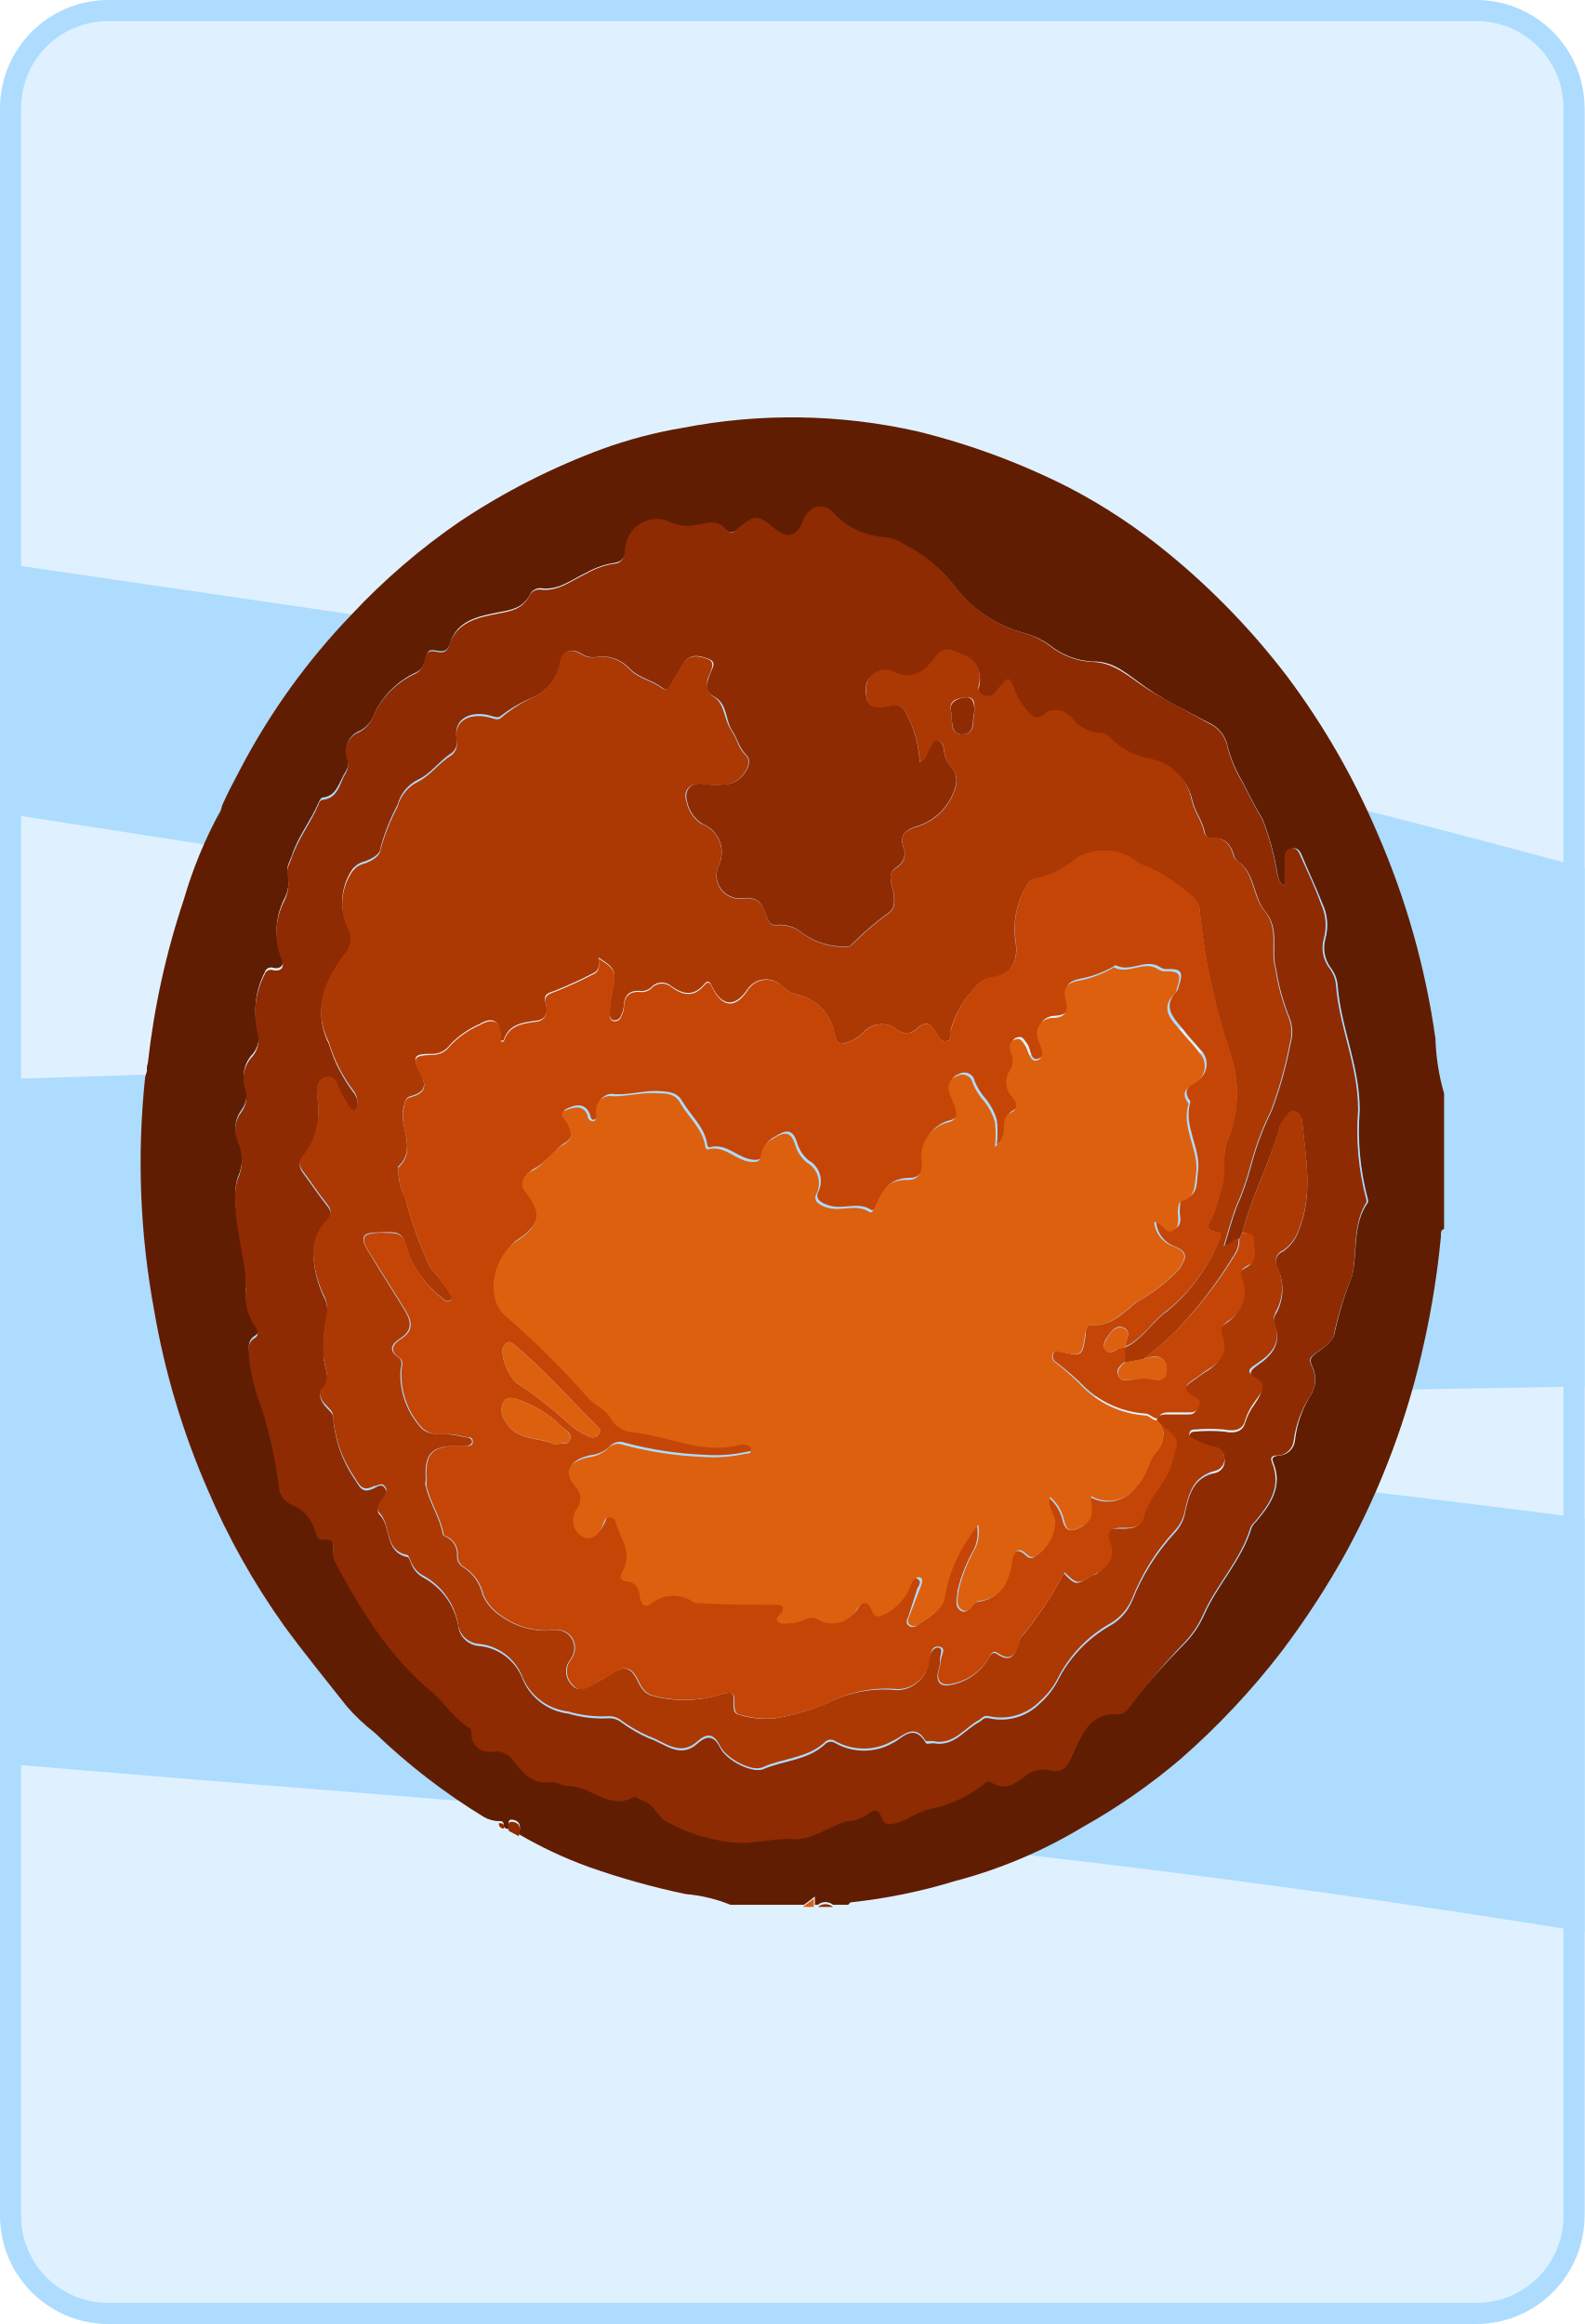
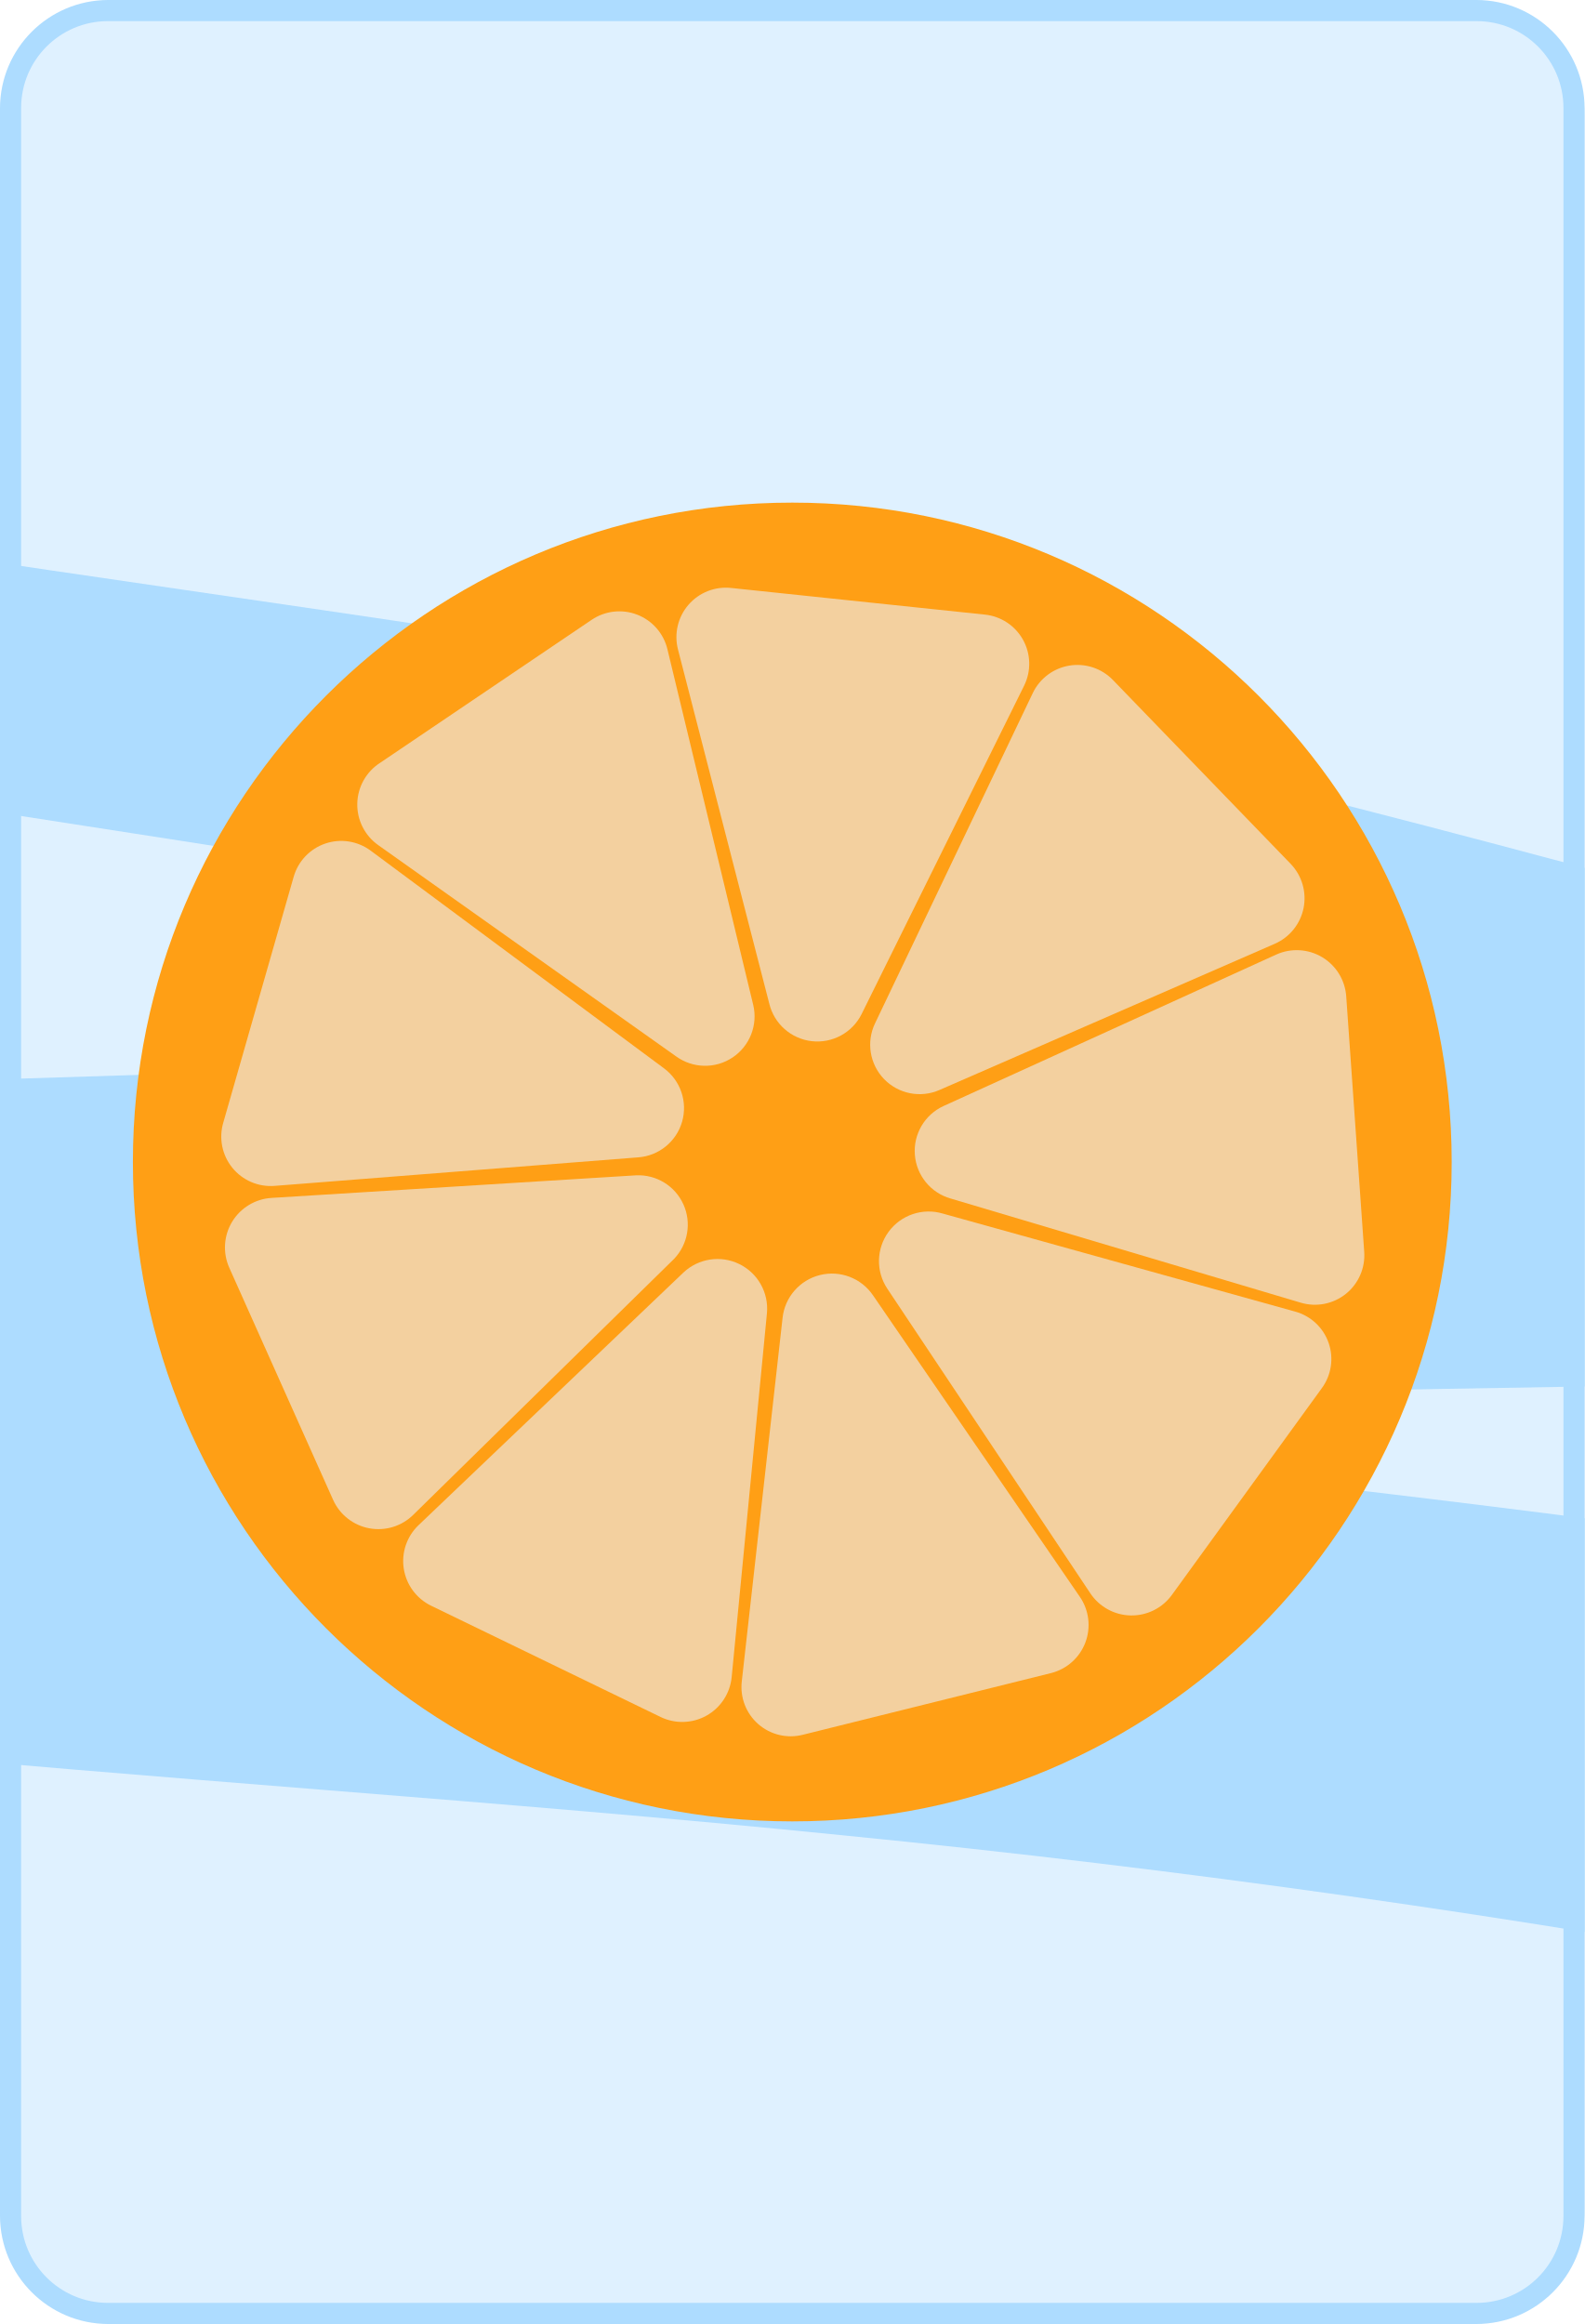
<svg xmlns="http://www.w3.org/2000/svg" viewBox="0 0 75 110">
  <defs>
-     <style>.cls-1{fill:#dff1ff;}.cls-2{clip-path:url(#clip-path);}.cls-3{fill:#addcff;}.cls-4{fill:#601d01;}.cls-5{fill:#dd600f;}.cls-6{fill:#8e2b02;}.cls-7{fill:#ac3803;}.cls-8{fill:#c54507;}</style>
+     <style>.cls-1{fill:#dff1ff;}.cls-2{clip-path:url(#clip-path);}.cls-3{fill:#addcff;}.cls-4{fill:#ff9f15;}.cls-5{fill:#f3d09f;}</style>
    <clipPath id="clip-path">
      <rect class="cls-1" width="75" height="110" rx="5.48" />
    </clipPath>
  </defs>
  <g id="Layer_1" data-name="Layer 1">
    <g id="Card">
      <rect class="cls-1" width="75" height="110" rx="5.48" />
      <g class="cls-2">
        <path class="cls-3" d="M-65.33,23.67A395.92,395.92,0,0,0-13.74,36.26c17.85,3,35.81,5.35,53.57,8.87s35.31,8.58,53,12.95a342,342,0,0,0,54.32,9.17c7.39.61,9-11.35,1.75-13-16.2-3.58-32.94-4-49.48-4.32-16.69-.33-33.39-.21-50.08,0-16.42.2-32.83.62-49.25,1.15s-33.39-.25-49.4,3.94c-6.78,1.77-9.18,10.79-4.14,15.69,5.44,5.28,12.41,7.32,19.69,8.62,8.3,1.48,16.68,2.5,25.07,3.33,16.18,1.58,32.41,2.57,48.59,4.21a571.51,571.51,0,0,1,94.7,17.52c8.59,2.38,17.13,4.93,25.66,7.5,8.84,2.65,17.87,4.24,26.77,6.68,8,2.19,12.93-9.23,5.67-13.46-7.07-4.11-14-8.65-21.63-11.65-7.17-2.82-14.45-5.24-21.86-7.38a388.82,388.82,0,0,0-46-10.18C71.71,70.91,40,67.58,8.29,65.17c-8.83-.67-17.67-1.35-26.46-2.42-4.43-.54-8.86-1.2-13.24-2.06-3-.59-6.43-1.1-8.82-3.21l-4.14,15.69C-29.93,68-13.14,68.59,2,67.88q24.12-1.14,48.27-1.74c16-.4,32.07-.72,48.11-.66,16.27.06,32.46,1.28,48.71,1.77V54.07c-36.06.13-70.73-14.53-105.84-21C24,29.89,6.65,27.78-10.64,25s-35.22-5.74-51.7-12.18c-6.64-2.6-10,8.67-3,10.84Z" />
      </g>
      <path class="cls-3" d="M69.89,1A4.11,4.11,0,0,1,74,5.11v99.78A4.11,4.11,0,0,1,69.89,109H5.11A4.11,4.11,0,0,1,1,104.89V5.11A4.11,4.11,0,0,1,5.11,1H69.89m0-1H5.11A5.13,5.13,0,0,0,0,5.11v99.78A5.13,5.13,0,0,0,5.11,110H69.89A5.13,5.13,0,0,0,75,104.89V5.11A5.13,5.13,0,0,0,69.89,0Z" />
    </g>
  </g>
  <g id="Item">
-     <path class="cls-4" d="M7,50.87a.83.83,0,0,1,0-.56,37.2,37.2,0,0,1,1.7-7.73,20.64,20.64,0,0,1,1.74-4.21m.08-.26c.25-.58.56-1.14.85-1.7a31.87,31.87,0,0,1,5.25-7.3,31,31,0,0,1,5.18-4.45,32.34,32.34,0,0,1,6.71-3.41,21.46,21.46,0,0,1,3.81-1,27,27,0,0,1,11.11.17,33.36,33.36,0,0,1,7.17,2.66,27,27,0,0,1,4.72,3.13A34.76,34.76,0,0,1,60.91,32a35.66,35.66,0,0,1,4.29,7.45,37.36,37.36,0,0,1,2.74,9.7,10.52,10.52,0,0,0,.41,2.61v6.41c-.19.06-.14.23-.15.36a40.8,40.8,0,0,1-.79,5,37.48,37.48,0,0,1-3.69,9.93,39.75,39.75,0,0,1-3.07,4.72,35.58,35.58,0,0,1-4.75,5.06,29,29,0,0,1-4.64,3.23,23,23,0,0,1-6.08,2.57,26.32,26.32,0,0,1-4.9,1c-.05,0-.09.08-.14.12h-.71a.56.56,0,0,0-.72,0h-.14l0-.39-.52.39H34.58a7.29,7.29,0,0,0-2.13-.51,35.76,35.76,0,0,1-4.6-1.29,19.86,19.86,0,0,1-3.3-1.55c.1-.29.11-.59-.24-.67s-.21.24-.23.42a.19.19,0,0,1-.23-.11c0-.2-.05-.27-.24-.25A1.52,1.52,0,0,1,22.9,86a29.85,29.85,0,0,1-5.18-4,9.06,9.06,0,0,1-1.31-1.24c-1-1.27-2-2.49-2.95-3.79a34.12,34.12,0,0,1-3.65-6.51,36.71,36.71,0,0,1-2.52-8.47,38.36,38.36,0,0,1-.42-11M60.8,41.92c-.3-.11-.26-.35-.33-.54a12.88,12.88,0,0,0-.7-2.59q-.5-.85-.93-1.74a6.47,6.47,0,0,1-.72-1.65,1.53,1.53,0,0,0-.89-1.18c-1-.54-2-1-2.94-1.65s-1.55-1.3-2.61-1.26a3.49,3.49,0,0,1-2-.78A3.69,3.69,0,0,0,48.61,30a6.06,6.06,0,0,1-3.38-2.18,7,7,0,0,0-2.39-2,2.3,2.3,0,0,0-.82-.34,3.68,3.68,0,0,1-2.6-1.19c-.42-.51-1.15-.27-1.41.43s-.75.84-1.32.35c-.8-.67-.9-.68-1.68-.07-.22.17-.46.32-.68.06s-.76-.28-1.18-.2a2.16,2.16,0,0,1-1.33-.06A1.49,1.49,0,0,0,29.61,26c0,.44-.24.62-.59.65a4,4,0,0,0-1.26.45c-.7.32-1.32.87-2.18.74a.54.54,0,0,0-.51.33c-.32.6-.86.7-1.47.81-.94.19-2,.38-2.3,1.49-.21.66-.77.15-1,.35s-.09.76-.6,1a4.06,4.06,0,0,0-2,2,1.35,1.35,0,0,1-.67.77,1,1,0,0,0-.59,1.24c.12.4,0,.56-.18.86-.25.47-.38,1-1,1.06-.06,0-.13.13-.17.21-.37.88-1,1.64-1.28,2.55-.09.27-.28.53-.19.82a1.82,1.82,0,0,1-.17,1.23,3.3,3.3,0,0,0-.11,2.75c.14.29,0,.59-.41.5a.3.3,0,0,0-.39.19,4,4,0,0,0-.35,2.75,1.21,1.21,0,0,1-.22,1.13,1.53,1.53,0,0,0-.33,1.64,1.21,1.21,0,0,1-.2,1,1.39,1.39,0,0,0-.18,1.4,2.15,2.15,0,0,1,0,1.79,2.54,2.54,0,0,0-.1,1.1c0,1.39.54,2.7.49,4.08a2.56,2.56,0,0,0,.43,1.76c.14.17.24.43,0,.56-.38.23-.3.57-.28.88a9.27,9.27,0,0,0,.61,2.45,21.93,21.93,0,0,1,.8,3.64,1,1,0,0,0,.58.91,1.9,1.9,0,0,1,1.15,1.27c.06.18.12.45.33.41.62-.12.49.3.51.64a.88.88,0,0,0,.1.4,29.23,29.23,0,0,0,1.64,2.8,16,16,0,0,0,2.64,3.11c.78.55,1.24,1.43,2.05,1.94.07,0,.1.2.12.32a.85.85,0,0,0,1,.81,1,1,0,0,1,1,.45c.42.56.89,1.12,1.75,1,.26,0,.55.18.82.18,1.07,0,1.93,1.16,3.11.53.14-.08.29.12.44.16.54.17.68.77,1.13,1a8.07,8.07,0,0,0,3.42,1c.84,0,1.7-.24,2.57-.18s1.69-.64,2.58-.85a1.89,1.89,0,0,0,1-.36c.21-.21.47-.2.59.17s.39.37.74.27c.55-.16,1-.55,1.54-.65a6,6,0,0,0,2.55-1.15c.12-.08.25-.21.38-.12.68.45,1.17,0,1.67-.33a1.26,1.26,0,0,1,1-.26c.9.26,1-.36,1.27-.92.42-.87.83-1.8,2.06-1.71.3,0,.45-.21.62-.42A33,33,0,0,1,56,77.87a4.69,4.69,0,0,0,1-1.44c.63-1.43,1.78-2.58,2.24-4.11a.83.83,0,0,1,.21-.29c.69-.82,1.29-1.66.81-2.82-.12-.28.12-.29.32-.32a.79.79,0,0,0,.71-.69A5.17,5.17,0,0,1,62,66.09a1.39,1.39,0,0,0,.11-1.42c-.16-.34-.05-.46.25-.67s.81-.57.83-1A17.13,17.13,0,0,1,64,60.38c.27-1.15,0-2.42.75-3.47a.24.24,0,0,0,0-.13,12.5,12.5,0,0,1-.39-4.24c0-2.1-.91-3.94-1.05-5.95a1.58,1.58,0,0,0-.32-.78,1.6,1.6,0,0,1-.26-1.36,2.39,2.39,0,0,0-.13-1.67c-.31-.79-.68-1.56-1-2.34-.08-.18-.2-.33-.43-.28s-.28.24-.29.44Z" />
-     <path class="cls-5" d="M38,90.26l.52-.39,0,.39Z" />
-     <path class="cls-6" d="M38.71,90.26a.56.56,0,0,1,.72,0Z" />
-     <path class="cls-6" d="M60.8,41.92V40.6c0-.2.06-.39.29-.44s.35.1.43.28c.35.78.72,1.55,1,2.34a2.39,2.39,0,0,1,.13,1.67,1.6,1.6,0,0,0,.26,1.36,1.58,1.58,0,0,1,.32.78c.14,2,1.06,3.85,1.05,5.95a12.5,12.5,0,0,0,.39,4.24.24.24,0,0,1,0,.13C64,58,64.25,59.23,64,60.38A17.13,17.13,0,0,0,63.17,63c0,.44-.48.76-.83,1s-.41.33-.25.67A1.39,1.39,0,0,1,62,66.09a5.17,5.17,0,0,0-.77,2.11.79.79,0,0,1-.71.69c-.2,0-.44,0-.32.32.48,1.16-.12,2-.81,2.82a.83.83,0,0,0-.21.29c-.46,1.53-1.61,2.68-2.24,4.11a4.69,4.69,0,0,1-1,1.44,33,33,0,0,0-2.41,2.85c-.17.21-.32.44-.62.42-1.23-.09-1.64.84-2.06,1.71-.27.56-.37,1.18-1.27.92a1.26,1.26,0,0,0-1,.26c-.5.37-1,.78-1.67.33-.13-.09-.26,0-.38.12A6,6,0,0,1,44,85.63c-.51.1-1,.49-1.54.65-.35.1-.61.12-.74-.27s-.38-.38-.59-.17a1.89,1.89,0,0,1-1,.36c-.89.21-1.63.9-2.58.85s-1.73.21-2.57.18a8.07,8.07,0,0,1-3.42-1c-.45-.23-.59-.83-1.13-1-.15,0-.3-.24-.44-.16-1.18.63-2-.54-3.11-.53-.27,0-.56-.22-.82-.18-.86.11-1.33-.45-1.75-1a1,1,0,0,0-1-.45.85.85,0,0,1-1-.81c0-.12,0-.28-.12-.32-.81-.51-1.27-1.39-2.05-1.94a16,16,0,0,1-2.64-3.11,29.23,29.23,0,0,1-1.64-2.8.88.88,0,0,1-.1-.4c0-.34.11-.76-.51-.64-.21,0-.27-.23-.33-.41a1.9,1.9,0,0,0-1.15-1.27,1,1,0,0,1-.58-.91,21.93,21.93,0,0,0-.8-3.64,9.27,9.27,0,0,1-.61-2.45c0-.31-.1-.65.28-.88.23-.13.13-.39,0-.56A2.56,2.56,0,0,1,11.64,61c0-1.38-.5-2.69-.49-4.08a2.54,2.54,0,0,1,.1-1.1,2.15,2.15,0,0,0,0-1.79,1.39,1.39,0,0,1,.18-1.4,1.21,1.21,0,0,0,.2-1,1.53,1.53,0,0,1,.33-1.64,1.21,1.21,0,0,0,.22-1.13,4,4,0,0,1,.35-2.75.3.3,0,0,1,.39-.19c.45.09.55-.21.41-.5a3.3,3.3,0,0,1,.11-2.75,1.82,1.82,0,0,0,.17-1.23c-.09-.29.1-.55.19-.82.3-.91.91-1.67,1.28-2.55,0-.08.11-.21.17-.21.66-.06.79-.59,1-1.06.16-.3.3-.46.18-.86A1,1,0,0,1,17,34.65a1.35,1.35,0,0,0,.67-.77,4.06,4.06,0,0,1,2-2c.51-.26.34-.78.6-1s.79.31,1-.35c.35-1.11,1.36-1.3,2.3-1.49.61-.11,1.15-.21,1.47-.81a.54.54,0,0,1,.51-.33c.86.13,1.48-.42,2.18-.74A4,4,0,0,1,29,26.69c.35,0,.56-.21.59-.65a1.49,1.49,0,0,1,2.21-1.29,2.16,2.16,0,0,0,1.33.06c.42-.08.82-.2,1.18.2s.46.11.68-.06c.78-.61.88-.6,1.68.07.57.49,1.07.36,1.32-.35s1-.94,1.41-.43A3.68,3.68,0,0,0,42,25.43a2.3,2.3,0,0,1,.82.34,7,7,0,0,1,2.39,2A6.06,6.06,0,0,0,48.61,30a3.69,3.69,0,0,1,1.06.55,3.49,3.49,0,0,0,2,.78c1.06,0,1.8.74,2.61,1.26s2,1.11,2.94,1.65a1.53,1.53,0,0,1,.89,1.18,6.47,6.47,0,0,0,.72,1.65q.44.89.93,1.74a12.88,12.88,0,0,1,.7,2.59C60.54,41.57,60.5,41.81,60.8,41.92Zm-2,16.43-.14.29c-.27,0-.36.33-.7.32.19-.63.35-1.21.55-1.77a12.83,12.83,0,0,0,.69-1.94,13.91,13.91,0,0,1,1-2.69,19.78,19.78,0,0,0,.89-3.18,1.89,1.89,0,0,0-.05-1.2,10.52,10.52,0,0,1-.64-2.32c-.26-.89.21-1.87-.53-2.74-.57-.68-.44-1.82-1.32-2.38a.51.51,0,0,1-.14-.25c-.15-.5-.41-.85-1-.81a.33.33,0,0,1-.38-.26c-.09-.55-.47-1-.59-1.52A2.44,2.44,0,0,0,54.49,36a3.61,3.61,0,0,1-1.93-1,.56.56,0,0,0-.42-.23,1.77,1.77,0,0,1-1.4-.73,1,1,0,0,0-1.09-.3c-.28.08-.54.52-.88.13a3.42,3.42,0,0,1-.62-.86c-.43-1-.41-1-1-.21a.48.48,0,0,1-.56.2.39.39,0,0,1-.24-.52,1.44,1.44,0,0,0,0-.62c-.16-.67-.75-.86-1.25-1s-.86.46-1.22.77a1.25,1.25,0,0,1-1.55.24A.92.92,0,0,0,41,32.4c-.08.94.15,1.17,1.09,1,.42-.08.63,0,.79.35a5.53,5.53,0,0,1,.65,2.33c.31-.16.33-.48.48-.71s.14-.34.34-.32.31.24.32.42a1.36,1.36,0,0,0,.36.83,1,1,0,0,1,.19.93,2.72,2.72,0,0,1-1.93,1.91c-.5.19-.7.43-.54.94a.75.75,0,0,1-.28.94c-.37.23-.35.5-.27.85s.26,1-.09,1.29a15,15,0,0,0-1.82,1.56c0,.07-.21.09-.32.08a3.3,3.3,0,0,1-2-.64,1.63,1.63,0,0,0-1.09-.39c-.45.06-.5-.12-.61-.44-.18-.48-.34-.91-1.09-.82A1.1,1.1,0,0,1,34,41a1.44,1.44,0,0,0-.74-2,1.62,1.62,0,0,1-.74-1.07c-.16-.56.22-.94.8-.82a3.92,3.92,0,0,0,1.13,0c.65-.06,1.27-1,.89-1.36s-.44-.83-.71-1.21-.2-1.21-.77-1.53-.42-.6-.29-1,.4-.66-.05-.83-.9-.25-1.2.26c-.17.29-.33.58-.5.86s-.23.44-.48.25c-.45-.35-1-.43-1.47-.84a1.85,1.85,0,0,0-1.51-.64,1,1,0,0,1-.83-.12c-.43-.29-.9-.17-1,.37A2.2,2.2,0,0,1,25.24,33a6.67,6.67,0,0,0-1.53.88c-.12.12-.3.05-.47,0-.89-.26-1.79.08-1.63,1.05a.7.7,0,0,1-.23.71c-.59.37-1,1-1.61,1.27a1.83,1.83,0,0,0-.95,1.17,10.21,10.21,0,0,0-.8,2c0,.36-.41.56-.75.69a1,1,0,0,0-.63.43,2.74,2.74,0,0,0-.16,2.7,1,1,0,0,1-.09,1.26,6.69,6.69,0,0,0-.94,1.55,3.23,3.23,0,0,0,.12,2.71,7.23,7.23,0,0,0,1.22,2.37.8.8,0,0,1,0,.88c-.32-.16-.37-.46-.53-.68s-.35-1-.86-.9-.35.75-.35,1.18a3.39,3.39,0,0,1-.74,2.58c-.22.22-.12.47.06.71.37.49.7,1,1.09,1.49.24.3.29.47,0,.82a2.08,2.08,0,0,0-.62,1.6,5.13,5.13,0,0,0,.45,1.84,1.48,1.48,0,0,1,.14,1.18,8.1,8.1,0,0,0-.11,1.7c0,.56.45,1.13-.12,1.68-.13.13,0,.45.16.65s.41.38.41.56a5.93,5.93,0,0,0,1.06,3c.28.51.46.56.88.36.18-.09.35-.23.51,0s.05.4-.1.57-.36.48-.15.69c.57.58.21,1.76,1.31,2,.09,0,.14.24.2.36a1.28,1.28,0,0,0,.57.62,3.24,3.24,0,0,1,1.64,2.28,1.07,1.07,0,0,0,1,.95,2.46,2.46,0,0,1,2,1.45,2.69,2.69,0,0,0,2.22,1.75,5.65,5.65,0,0,0,1.92.22.92.92,0,0,1,.6.21,6.7,6.7,0,0,0,1.29.74c.73.23,1.46,1,2.29.25.49-.44.8-.35,1.09.22s1.46,1.18,2,1c1-.43,2.1-.42,2.93-1.17a.38.38,0,0,1,.51-.07,2.76,2.76,0,0,0,2.7,0c.45-.2,1-1,1.59,0,0,.06.23,0,.34,0,1,.19,1.47-.64,2.18-1,.15-.09.21-.24.47-.18a2.58,2.58,0,0,0,2.4-.7,3.85,3.85,0,0,0,.93-1.24,6.23,6.23,0,0,1,2.39-2.44,2.44,2.44,0,0,0,1.05-1.18,10.27,10.27,0,0,1,2-3.2,1.94,1.94,0,0,0,.48-.86c.19-.92.38-1.79,1.49-2a.58.58,0,0,0,.39-.69c0-.34-.29-.41-.54-.47a3.45,3.45,0,0,1-.92-.36c-.11-.07-.22-.13-.18-.27s.16-.16.28-.16a7.62,7.62,0,0,1,1.35,0c.42.09.87.06,1-.43a2.8,2.8,0,0,1,.44-.86c.21-.33.58-.83.12-1.12s-.32-.48,0-.71c.72-.49,1.2-1.06.81-2-.06-.13,0-.34.1-.48A2.34,2.34,0,0,0,60.46,60a.52.52,0,0,1,.26-.76,2,2,0,0,0,.78-1.07c.66-1.69.29-3.4.13-5.11a.51.51,0,0,0-.34-.43c-.19-.06-.31.09-.4.23a1.53,1.53,0,0,0-.31.47C60.11,55,59.24,56.61,58.8,58.35Z" />
-     <path class="cls-6" d="M24.55,86.91l-.47-.25c0-.18-.12-.49.23-.42S24.65,86.62,24.55,86.91Z" />
-     <path class="cls-6" d="M23.85,86.55a.23.23,0,0,1-.24-.25C23.8,86.28,23.89,86.35,23.85,86.55Z" />
-     <path class="cls-7" d="M58.8,58.35c.44-1.74,1.31-3.33,1.78-5.07a1.53,1.53,0,0,1,.31-.47c.09-.14.21-.29.4-.23a.51.51,0,0,1,.34.43c.16,1.71.53,3.42-.13,5.11a2,2,0,0,1-.78,1.07.52.52,0,0,0-.26.76,2.34,2.34,0,0,1-.06,2.11c-.07.14-.16.35-.1.48.39,1-.09,1.52-.81,2-.34.23-.6.36,0,.71s.09.79-.12,1.12a2.8,2.8,0,0,0-.44.86c-.11.49-.56.52-1,.43a7.62,7.62,0,0,0-1.35,0c-.12,0-.24,0-.28.16s.07.2.18.27a3.45,3.45,0,0,0,.92.36c.25.06.51.13.54.47a.58.58,0,0,1-.39.69c-1.11.25-1.3,1.12-1.49,2a1.94,1.94,0,0,1-.48.86,10.27,10.27,0,0,0-2,3.2,2.44,2.44,0,0,1-1.05,1.18,6.23,6.23,0,0,0-2.39,2.44,3.85,3.85,0,0,1-.93,1.24,2.58,2.58,0,0,1-2.4.7c-.26-.06-.32.09-.47.18-.71.38-1.2,1.21-2.18,1-.11,0-.3,0-.34,0-.55-.94-1.14-.17-1.59,0a2.76,2.76,0,0,1-2.7,0,.38.38,0,0,0-.51.07c-.83.75-2,.74-2.93,1.17-.51.23-1.71-.42-2-1s-.6-.66-1.09-.22c-.83.74-1.56,0-2.29-.25a6.7,6.7,0,0,1-1.29-.74.92.92,0,0,0-.6-.21,5.65,5.65,0,0,1-1.92-.22,2.69,2.69,0,0,1-2.22-1.75,2.46,2.46,0,0,0-2-1.45,1.07,1.07,0,0,1-1-.95,3.24,3.24,0,0,0-1.64-2.28,1.28,1.28,0,0,1-.57-.62c-.06-.12-.11-.34-.2-.36-1.1-.22-.74-1.4-1.31-2-.21-.21,0-.48.15-.69s.27-.37.1-.57-.33,0-.51,0c-.42.2-.6.15-.88-.36a5.93,5.93,0,0,1-1.06-3c0-.18-.25-.38-.41-.56s-.29-.52-.16-.65c.57-.55.1-1.12.12-1.68a8.1,8.1,0,0,1,.11-1.7,1.48,1.48,0,0,0-.14-1.18,5.13,5.13,0,0,1-.45-1.84,2.08,2.08,0,0,1,.62-1.6c.29-.35.24-.52,0-.82-.39-.48-.72-1-1.09-1.49-.18-.24-.28-.49-.06-.71a3.39,3.39,0,0,0,.74-2.58c0-.43-.21-1,.35-1.18s.62.55.86.9.21.52.53.68a.8.8,0,0,0,0-.88,7.23,7.23,0,0,1-1.22-2.37,3.23,3.23,0,0,1-.12-2.71,6.69,6.69,0,0,1,.94-1.55A1,1,0,0,0,16.48,44a2.74,2.74,0,0,1,.16-2.7,1,1,0,0,1,.63-.43c.34-.13.72-.33.75-.69a10.21,10.21,0,0,1,.8-2,1.83,1.83,0,0,1,.95-1.17c.61-.3,1-.9,1.61-1.27a.7.7,0,0,0,.23-.71c-.16-1,.74-1.31,1.63-1.05.17.05.35.12.47,0A6.67,6.67,0,0,1,25.24,33a2.2,2.2,0,0,0,1.26-1.67c.08-.54.55-.66,1-.37a1,1,0,0,0,.83.12,1.85,1.85,0,0,1,1.51.64c.43.41,1,.49,1.47.84.25.19.37-.06.48-.25s.33-.57.5-.86c.3-.51.8-.41,1.2-.26s.17.52.05.83-.17.71.29,1,.44,1.05.77,1.53.32.86.71,1.21-.24,1.3-.89,1.36a3.92,3.92,0,0,1-1.13,0c-.58-.12-1,.26-.8.82A1.62,1.62,0,0,0,33.21,39,1.44,1.44,0,0,1,34,41a1.1,1.1,0,0,0,1.19,1.53c.75-.09.91.34,1.09.82.11.32.16.5.61.44a1.63,1.63,0,0,1,1.09.39,3.3,3.3,0,0,0,2,.64c.11,0,.27,0,.32-.08a15,15,0,0,1,1.82-1.56c.35-.31.19-.85.09-1.29s-.1-.62.27-.85a.75.75,0,0,0,.28-.94c-.16-.51,0-.75.54-.94a2.72,2.72,0,0,0,1.93-1.91,1,1,0,0,0-.19-.93,1.36,1.36,0,0,1-.36-.83c0-.18-.09-.4-.32-.42s-.25.19-.34.32-.17.55-.48.71a5.53,5.53,0,0,0-.65-2.33c-.16-.35-.37-.43-.79-.35-.94.19-1.17,0-1.09-1a.92.92,0,0,1,1.31-.63,1.25,1.25,0,0,0,1.55-.24c.36-.31.6-1,1.22-.77s1.09.38,1.25,1a1.44,1.44,0,0,1,0,.62.39.39,0,0,0,.24.52.48.48,0,0,0,.56-.2c.64-.81.62-.79,1,.21a3.42,3.42,0,0,0,.62.86c.34.39.6,0,.88-.13a1,1,0,0,1,1.09.3,1.77,1.77,0,0,0,1.4.73.56.56,0,0,1,.42.23,3.61,3.61,0,0,0,1.93,1,2.44,2.44,0,0,1,1.92,1.95c.12.55.5,1,.59,1.52a.33.33,0,0,0,.38.26c.59,0,.85.31,1,.81a.51.51,0,0,0,.14.25c.88.56.75,1.7,1.32,2.38.74.87.27,1.85.53,2.74A10.52,10.52,0,0,0,61,48.18a1.89,1.89,0,0,1,.05,1.2,19.78,19.78,0,0,1-.89,3.18,13.91,13.91,0,0,0-1,2.69,12.83,12.83,0,0,1-.69,1.94c-.2.56-.36,1.14-.55,1.77.34,0,.43-.37.7-.32a1.19,1.19,0,0,1-.12.61A20.93,20.93,0,0,1,55.66,63a15.31,15.31,0,0,1-1.56,1.34l-.86.15v-.7h0l.25-.13c.69-.43,1.13-1.17,1.77-1.61a8.35,8.35,0,0,0,2.42-3.32c.07-.13.19-.39-.05-.41-.74-.09-.37-.46-.23-.78s.27-.86.41-1.29c.23-.74,0-1.52.27-2.24a5.8,5.8,0,0,0,.14-4.16,30.89,30.89,0,0,1-1.44-6.71.84.84,0,0,0-.29-.63,8.8,8.8,0,0,0-2.09-1.43,2.52,2.52,0,0,1-.92-.5,2.7,2.7,0,0,0-2.46,0,4.24,4.24,0,0,1-1.92,1,.59.59,0,0,0-.51.34,4,4,0,0,0-.53,2.61c.15,1-.17,1.57-1.08,1.74a1,1,0,0,0-.64.29A4.76,4.76,0,0,0,45,48.74c0,.18.07.5-.2.54s-.4-.23-.52-.43c-.24-.41-.46-.54-.88-.17a.69.69,0,0,1-1,0,1.18,1.18,0,0,0-1.56.21,1.82,1.82,0,0,1-1,.52c-.33,0-.32-.47-.41-.75a2.27,2.27,0,0,0-1.66-1.57,1.57,1.57,0,0,1-.78-.44,1.06,1.06,0,0,0-1.61.17c-.58.87-1.2.83-1.67-.11-.11-.23-.18-.36-.38-.13-.49.59-1,.49-1.55.1a.68.68,0,0,0-.91,0,.67.67,0,0,1-.5.23c-.57-.07-.84.18-.85.75a1.23,1.23,0,0,1-.13.41.31.31,0,0,1-.33.22c-.17,0-.19-.18-.2-.33a3.48,3.48,0,0,1,.1-.91c.23-1.13.19-1.19-.63-1.73,0,.28.1.58-.25.74a19.73,19.73,0,0,1-1.81.83c-.35.12-.57.16-.44.6s0,.77-.45.82c-.68.09-1.31.17-1.55.94h-.13c0-.9-.32-1.19-1-.78a4.25,4.25,0,0,0-1.42,1,1,1,0,0,1-.86.41c-.87,0-.92.14-.52.91.31.6.2.91-.43,1.08-.32.09-.3.28-.37.56-.24.92.66,1.92-.24,2.77-.05,0,0,.23,0,.34a2.78,2.78,0,0,0,.34,1.21A17.49,17.49,0,0,0,20.37,60a12.24,12.24,0,0,1,.95,1.23c.05.1.16.21,0,.31a.23.23,0,0,1-.32-.05,5.08,5.08,0,0,1-1.65-2.1c-.31-1.1-.32-1.1-1.45-1.06-.75,0-.87.22-.5.85.55.92,1.13,1.82,1.69,2.73.31.51.54,1-.15,1.44-.36.23-.62.54-.07.91.22.15.1.42.08.66a3.74,3.74,0,0,0,.88,2.55c.39.52.92.37,1.43.42a6.92,6.92,0,0,1,.77.14c.14,0,.32.06.31.22s-.23.18-.38.19h-.35c-1.2,0-1.53.38-1.46,1.56,0,.12-.05.24,0,.35.18.8.68,1.49.81,2.3,0,0,.08.06.12.08a.9.9,0,0,1,.55.9.59.59,0,0,0,.29.55,2.06,2.06,0,0,1,.92,1.31,2.3,2.3,0,0,0,.86,1,3.61,3.61,0,0,0,2.6.66.85.85,0,0,1,.8,1.21c-.06.15-.18.28-.25.43a.91.91,0,0,0,.25,1c.26.28.57.14.84,0s.71-.38,1.05-.6c.5-.34.85-.29,1.14.28.16.3.29.64.68.78a5.79,5.79,0,0,0,3.4-.08c.52-.13.52,0,.51.38s0,.58.32.63a4.28,4.28,0,0,0,1.67.15,11,11,0,0,0,2.45-.72A5.9,5.9,0,0,1,42.45,80a1.47,1.47,0,0,0,1-.39,1.41,1.41,0,0,0,.51-1c0-.28.21-.67.47-.62s0,.43.07.66a1.75,1.75,0,0,1-.11.48c-.09.51.13.73.63.62a2.62,2.62,0,0,0,1.76-1.24c.12-.19.19-.36.41-.22.61.42.85.09,1-.46a1.18,1.18,0,0,1,.32-.55,16.7,16.7,0,0,0,1.84-2.81c.57.58.57.58,1.31.12.08-.05.19-.06.26-.11.45-.34.8-.73.54-1.36s0-.8.56-.76c.42,0,.93,0,1-.45.24-1,1.09-1.68,1.37-2.69s.39-1-.5-1.69l-.15-.28c.07-.32.32-.3.56-.3h1c.22,0,.33-.16.39-.36s-.08-.27-.23-.37c-.54-.34-.53-.5,0-.86.2-.13.38-.29.58-.41.66-.39,1-.88.71-1.69-.1-.26,0-.45.28-.63a1.64,1.64,0,0,0,.68-2c-.15-.36,0-.48.28-.64.5-.26.25-.76.28-1.16S59.06,58.36,58.8,58.35ZM46.12,33.69c0-.37.05-.73-.43-.68s-.78.19-.68.63-.11,1.13.56,1.12S46,34,46.12,33.69Z" />
-     <path class="cls-8" d="M54.1,64.33A15.31,15.31,0,0,0,55.66,63a20.93,20.93,0,0,0,2.88-3.74,1.19,1.19,0,0,0,.12-.61l.14-.29c.26,0,.58,0,.56.37s.22.9-.28,1.16c-.31.16-.43.28-.28.64a1.64,1.64,0,0,1-.68,2c-.27.18-.38.37-.28.63.33.81-.05,1.3-.71,1.69-.2.12-.38.28-.58.41-.56.36-.57.52,0,.86.15.1.3.17.23.37s-.17.35-.39.36h-1c-.24,0-.49,0-.56.3-.24,0-.39-.21-.58-.24a4.67,4.67,0,0,1-2.84-1.19A12.71,12.71,0,0,0,50,64.48.32.32,0,0,1,49.9,64c.1-.14.25-.07.39,0,.94.2.94.2,1.1-.83,0-.19,0-.47.25-.45,1,.07,1.54-.61,2.19-1.11a7.58,7.58,0,0,0,2-1.56c.34-.52.42-.79-.24-1.06a1.34,1.34,0,0,1-.87-1.26c.4.07.5.63.9.42s.19-.6.22-.91,0-.44.21-.5c.69-.18.57-.76.65-1.25.17-1.14-.71-2.17-.36-3.32,0,0,0-.09-.06-.13-.25-.4-.08-.62.3-.84a.92.92,0,0,0,.26-1.49c-.27-.33-.58-.63-.85-1-.44-.53-1-1.05-.3-1.79a.38.38,0,0,0,.09-.19c.25-.76.16-.89-.62-.86a.52.52,0,0,1-.26-.1c-.68-.43-1.4.28-2.08-.08,0,0-.08,0-.12.06a5.13,5.13,0,0,1-1.6.58c-.52.11-.73.33-.57.9s0,.81-.6.85a.75.75,0,0,0-.72,1c.14.35.46.78,0,1s-.4-.42-.58-.66-.23-.4-.49-.32-.29.35-.22.6a.88.88,0,0,1,0,.82,1,1,0,0,0,.06,1.29c.17.21.36.55,0,.73s-.33.45-.37.76a1.1,1.1,0,0,1-.43.89,5.06,5.06,0,0,0,0-1.19,2.89,2.89,0,0,0-.48-.94,3,3,0,0,1-.57-.89.49.49,0,0,0-.73-.34.58.58,0,0,0-.37.8l.25.66c.15.41.09.66-.41.76a1.66,1.66,0,0,0-1.17,1.7c.09.56-.11,1-.63,1-.93,0-1.24.53-1.53,1.2-.07.15-.14.41-.31.31-.63-.4-1.3,0-1.94-.19-.37-.1-.73-.29-.57-.64a1.12,1.12,0,0,0-.45-1.51,1.74,1.74,0,0,1-.54-.82c-.21-.74-.6-.59-1.05-.3a1,1,0,0,0-.57.76c0,.22-.09.33-.35.34-.8,0-1.34-.85-2.2-.59a.22.22,0,0,1-.08-.1c-.11-.86-.78-1.39-1.18-2.08-.24-.42-.59-.45-1-.48-.74-.07-1.46.18-2.19.14a.67.67,0,0,0-.81.66c0,.18.07.39-.13.52s-.22-.16-.27-.28c-.24-.52-.71-.38-1-.25-.49.18,0,.43.05.65.15.38.21.75-.21,1s-.85.92-1.45,1.22c-.26.12-.71.58-.34,1,.75.94.65,1.63-.39,2.32s-1.5,2.7-.58,3.53a39.48,39.48,0,0,1,3.9,3.86c.31.38.85.54,1.1,1a1.32,1.32,0,0,0,1.1.68c1.69.19,3.3,1.07,5.06.58a.5.5,0,0,1,.21,0c.15,0,.3.07.29.25s-.16.15-.27.18a6.91,6.91,0,0,1-2,.15,17.37,17.37,0,0,1-3.78-.57.65.65,0,0,0-.67.11,1.55,1.55,0,0,1-1,.48c-1,.24-1.18.73-.54,1.46a.79.79,0,0,1,0,1,.9.9,0,0,0,.28,1.3c.45.25.81-.18,1-.65.05-.14.11-.28.29-.28a.33.33,0,0,1,.29.27c.2.73.79,1.39.35,2.22-.11.22-.15.52.2.56s.55.36.59.74.21.52.47.35a1.69,1.69,0,0,1,2.12-.08h.07c1.27,0,2.55.08,3.82.09.28,0,.35,0,.27.3s-.49.33-.15.56c.16.11.46.05.69,0s.72-.38,1.09-.19a1.34,1.34,0,0,0,1.91-.5c.26-.35.49-.38.66.06s.38.37.72.18A2.62,2.62,0,0,0,43,75c.06-.17.2-.39.42-.27s.08.29,0,.45L43,76.49c-.06.15-.17.31,0,.45a.32.32,0,0,0,.4,0c.51-.39,1.21-.68,1.28-1.39a6.64,6.64,0,0,1,.56-1.75,8.74,8.74,0,0,1,1-1.59,1.93,1.93,0,0,1-.12,1.08,7.36,7.36,0,0,0-.8,2c0,.32-.18.71.13.93s.48-.16.68-.33a.21.21,0,0,1,.12-.07c1.11-.13,1.44-.91,1.6-1.86.07-.41.22-.81.72-.32a.32.32,0,0,0,.32.09,2,2,0,0,0,1-1.68c0-.36-.38-.64-.25-1.16a2,2,0,0,1,.65,1.06c.12.48.35.62.88.33s.45-.89.41-1.43a1.65,1.65,0,0,0,2.19-.48c.47-.46.51-1.12.88-1.57A1.27,1.27,0,0,0,55,67.48c.89.66.77.66.5,1.69s-1.13,1.68-1.37,2.69c-.1.44-.61.48-1,.45-.59,0-.8.19-.56.76s-.09,1-.54,1.36c-.07,0-.18.06-.26.11C51,75,51,75,50.38,74.42a16.7,16.7,0,0,1-1.84,2.81,1.18,1.18,0,0,0-.32.55c-.14.55-.38.88-1,.46-.22-.14-.29,0-.41.22a2.62,2.62,0,0,1-1.76,1.24c-.5.11-.72-.11-.63-.62a1.75,1.75,0,0,0,.11-.48c0-.23.3-.59-.07-.66s-.43.34-.47.62a1.41,1.41,0,0,1-.51,1,1.47,1.47,0,0,1-1,.39,5.9,5.9,0,0,0-3.28.65,11,11,0,0,1-2.45.72,4.28,4.28,0,0,1-1.67-.15c-.32,0-.33-.36-.32-.63s0-.51-.51-.38a5.79,5.79,0,0,1-3.4.08c-.39-.14-.52-.48-.68-.78-.29-.57-.64-.62-1.14-.28-.34.22-.7.4-1.05.6s-.58.3-.84,0a.91.91,0,0,1-.25-1c.07-.15.19-.28.25-.43a.85.85,0,0,0-.8-1.21,3.61,3.61,0,0,1-2.6-.66,2.3,2.3,0,0,1-.86-1,2.06,2.06,0,0,0-.92-1.31.59.59,0,0,1-.29-.55.9.9,0,0,0-.55-.9s-.11-.05-.12-.08c-.13-.81-.63-1.5-.81-2.3,0-.11,0-.23,0-.35-.07-1.18.26-1.53,1.46-1.56H22c.15,0,.38.05.38-.19s-.17-.2-.31-.22a6.92,6.92,0,0,0-.77-.14c-.51,0-1,.1-1.43-.42A3.74,3.74,0,0,1,19,64.94c0-.24.14-.51-.08-.66-.55-.37-.29-.68.07-.91.69-.44.46-.93.15-1.44C18.56,61,18,60.12,17.43,59.2c-.37-.63-.25-.82.5-.85,1.13,0,1.14,0,1.45,1.06A5.08,5.08,0,0,0,21,61.51a.23.23,0,0,0,.32.05c.13-.1,0-.21,0-.31A12.24,12.24,0,0,0,20.37,60a17.49,17.49,0,0,1-1.16-3.2,2.78,2.78,0,0,1-.34-1.21c0-.11-.06-.29,0-.34.9-.85,0-1.85.24-2.77.07-.28,0-.47.37-.56.63-.17.74-.48.43-1.08-.4-.77-.35-.87.52-.91a1,1,0,0,0,.86-.41,4.25,4.25,0,0,1,1.42-1c.71-.41,1.06-.12,1,.78h.13c.24-.77.87-.85,1.55-.94.42-.05.56-.43.45-.82s.09-.48.44-.6a19.73,19.73,0,0,0,1.81-.83c.35-.16.24-.46.25-.74.82.54.86.6.63,1.73a3.48,3.48,0,0,0-.1.91c0,.15,0,.3.2.33a.31.31,0,0,0,.33-.22,1.23,1.23,0,0,0,.13-.41c0-.57.28-.82.85-.75a.67.67,0,0,0,.5-.23.68.68,0,0,1,.91,0c.54.39,1.06.49,1.55-.1.2-.23.27-.1.38.13.47.94,1.09,1,1.67.11A1.06,1.06,0,0,1,37,46.65a1.57,1.57,0,0,0,.78.44,2.27,2.27,0,0,1,1.66,1.57c.09.28.08.77.41.75a1.82,1.82,0,0,0,1-.52,1.18,1.18,0,0,1,1.56-.21.69.69,0,0,0,1,0c.42-.37.64-.24.88.17.12.2.27.47.52.43s.17-.36.2-.54a4.76,4.76,0,0,1,1.34-2.21,1,1,0,0,1,.64-.29c.91-.17,1.23-.72,1.08-1.74a4,4,0,0,1,.53-2.61.59.59,0,0,1,.51-.34,4.24,4.24,0,0,0,1.92-1,2.7,2.7,0,0,1,2.46,0,2.52,2.52,0,0,0,.92.5,8.8,8.8,0,0,1,2.09,1.43.84.84,0,0,1,.29.63,30.89,30.89,0,0,0,1.44,6.71A5.8,5.8,0,0,1,58.1,54c-.3.72,0,1.5-.27,2.24-.14.43-.24.87-.41,1.29s-.51.69.23.78c.24,0,.12.28.05.41A8.35,8.35,0,0,1,55.28,62c-.64.44-1.08,1.18-1.77,1.61l-.25.13c0-.32.37-.73-.12-.92-.27-.11-.52.15-.68.39s-.33.47-.12.7.42,0,.64-.1l.27-.06v.7c-.23.17-.47.37-.31.68s.47.2.71.16a2.55,2.55,0,0,1,1,0,.42.42,0,0,0,.56-.45.56.56,0,0,0-.51-.64A2.31,2.31,0,0,0,54.1,64.33ZM28.41,67.68c-.07-.08-.14-.18-.22-.26-1.28-1.25-2.45-2.62-3.84-3.76-.12-.09-.22-.2-.37-.09a.44.44,0,0,0-.2.43,2.35,2.35,0,0,0,.66,1.45,17.76,17.76,0,0,1,2.44,1.9,3.2,3.2,0,0,0,.94.62C28.07,68.1,28.34,68.07,28.41,67.68Zm-2.14.7c.29-.12.61.06.71-.24s-.19-.42-.35-.57a5.3,5.3,0,0,0-1.93-1.26c-.29-.1-.64-.26-.84,0a.87.87,0,0,0,.08,1C24.5,68.25,25.55,68,26.27,68.38Z" />
-     <path class="cls-5" d="M55,67.48a1.27,1.27,0,0,1-.29,1.28c-.37.45-.41,1.11-.88,1.57a1.65,1.65,0,0,1-2.19.48c0,.54.24,1.07-.41,1.43s-.76.15-.88-.33a2,2,0,0,0-.65-1.06c-.13.52.21.8.25,1.16a2,2,0,0,1-1,1.68.32.32,0,0,1-.32-.09c-.5-.49-.65-.09-.72.32-.16,1-.49,1.73-1.6,1.86a.21.21,0,0,0-.12.07c-.2.17-.36.56-.68.33s-.15-.61-.13-.93a7.36,7.36,0,0,1,.8-2,1.93,1.93,0,0,0,.12-1.08,8.74,8.74,0,0,0-1,1.59,6.64,6.64,0,0,0-.56,1.75c-.07.71-.77,1-1.28,1.39a.32.32,0,0,1-.4,0c-.17-.14-.06-.3,0-.45l.51-1.33c.06-.16.14-.37,0-.45s-.36.1-.42.27a2.62,2.62,0,0,1-1.19,1.43c-.34.19-.56.23-.72-.18s-.4-.41-.66-.06a1.34,1.34,0,0,1-1.91.5c-.37-.19-.72.17-1.09.19s-.53.07-.69,0c-.34-.23.1-.37.15-.56s0-.3-.27-.3c-1.27,0-2.55,0-3.82-.09h-.07a1.69,1.69,0,0,0-2.12.08c-.26.17-.44-.07-.47-.35s-.11-.69-.59-.74-.31-.34-.2-.56c.44-.83-.15-1.49-.35-2.22a.33.33,0,0,0-.29-.27c-.18,0-.24.14-.29.28-.16.47-.52.9-1,.65a.9.9,0,0,1-.28-1.3.79.79,0,0,0,0-1c-.64-.73-.46-1.22.54-1.46a1.55,1.55,0,0,0,1-.48.65.65,0,0,1,.67-.11,17.37,17.37,0,0,0,3.78.57,6.91,6.91,0,0,0,2-.15c.11,0,.27,0,.27-.18s-.14-.22-.29-.25a.5.5,0,0,0-.21,0c-1.76.49-3.37-.39-5.06-.58a1.32,1.32,0,0,1-1.1-.68c-.25-.46-.79-.62-1.1-1a39.48,39.48,0,0,0-3.9-3.86c-.92-.83-.59-2.75.58-3.53s1.14-1.38.39-2.32c-.37-.47.08-.93.34-1,.6-.3.9-.9,1.45-1.22s.36-.62.21-1c-.09-.22-.54-.47-.05-.65.33-.13.8-.27,1,.25,0,.12.07.28.27.28s.11-.34.13-.52a.67.67,0,0,1,.81-.66c.73,0,1.45-.21,2.19-.14.43,0,.78.06,1,.48.4.69,1.07,1.22,1.18,2.08a.22.22,0,0,0,.08.1c.86-.26,1.4.61,2.2.59.26,0,.33-.12.35-.34a1,1,0,0,1,.57-.76c.45-.29.84-.44,1.05.3a1.74,1.74,0,0,0,.54.82,1.12,1.12,0,0,1,.45,1.51c-.16.35.2.54.57.64.64.18,1.31-.21,1.94.19.17.1.24-.16.31-.31.29-.67.6-1.25,1.53-1.2.52,0,.72-.4.63-1a1.66,1.66,0,0,1,1.17-1.7c.5-.1.56-.35.41-.76l-.25-.66a.58.58,0,0,1,.37-.8.49.49,0,0,1,.73.34,3,3,0,0,0,.57.89,2.89,2.89,0,0,1,.48.94,5.06,5.06,0,0,1,0,1.19,1.1,1.1,0,0,0,.43-.89c0-.31,0-.58.37-.76s.18-.52,0-.73a1,1,0,0,1-.06-1.29.88.88,0,0,0,0-.82c-.07-.25-.07-.5.22-.6s.36.14.49.32.2.82.58.66.15-.62,0-1a.75.75,0,0,1,.72-1c.63,0,.74-.39.6-.85s0-.79.57-.9a5.13,5.13,0,0,0,1.6-.58s.1-.07.12-.06c.68.36,1.4-.35,2.08.08a.52.52,0,0,0,.26.1c.78,0,.87.1.62.86a.38.38,0,0,1-.09.19c-.74.74-.14,1.26.3,1.79.27.33.58.63.85,1a.92.92,0,0,1-.26,1.49c-.38.22-.55.44-.3.84,0,0,.07.09.06.13-.35,1.15.53,2.18.36,3.32-.08.49,0,1.07-.65,1.25-.21.06-.19.31-.21.5s.14.71-.22.91-.5-.35-.9-.42A1.34,1.34,0,0,0,55.56,59c.66.27.58.54.24,1.06a7.58,7.58,0,0,1-2,1.56c-.65.5-1.22,1.18-2.19,1.11-.21,0-.22.26-.25.45-.16,1-.16,1-1.1.83-.14,0-.29-.1-.39,0a.32.32,0,0,0,.05.45,12.71,12.71,0,0,1,1.43,1.29A4.67,4.67,0,0,0,54.22,67c.19,0,.34.26.58.24Z" />
-     <path class="cls-5" d="M54.1,64.33a2.31,2.31,0,0,1,.62-.11.56.56,0,0,1,.51.64.42.42,0,0,1-.56.45,2.55,2.55,0,0,0-1,0c-.24,0-.57.11-.71-.16s.08-.51.31-.68Z" />
-     <path class="cls-6" d="M46.12,33.69c-.14.34.08,1.05-.55,1.07s-.47-.71-.56-1.12.31-.59.68-.63S46.12,33.32,46.12,33.69Z" />
-     <path class="cls-5" d="M28.41,67.68c-.07.39-.34.42-.59.29a3.2,3.2,0,0,1-.94-.62,17.76,17.76,0,0,0-2.44-1.9A2.35,2.35,0,0,1,23.78,64a.44.44,0,0,1,.2-.43c.15-.11.25,0,.37.09,1.39,1.14,2.56,2.51,3.84,3.76C28.27,67.5,28.34,67.6,28.41,67.68Z" />
-     <path class="cls-5" d="M26.27,68.38c-.72-.4-1.77-.13-2.33-1.07a.87.87,0,0,1-.08-1c.2-.27.55-.11.84,0a5.3,5.3,0,0,1,1.93,1.26c.16.15.43.31.35.57S26.56,68.26,26.27,68.38Z" />
-     <path class="cls-5" d="M53.25,63.78l-.27.06c-.22,0-.43.32-.64.1s0-.49.12-.7.41-.5.68-.39c.49.19.11.6.12.92Z" />
+     <circle class="cls-4" cx="37.5" cy="55" r="31.21" />
+     <path class="cls-5" d="M31.91,59.58,19.56,71.7A2.35,2.35,0,0,1,15.77,71l-4.92-11a2.35,2.35,0,0,1,2-3.3l17.27-1.07A2.34,2.34,0,0,1,31.91,59.58Z" />
+     <path class="cls-5" d="M36.3,62.16,34.63,79.39a2.35,2.35,0,0,1-3.36,1.88L20.4,76a2.35,2.35,0,0,1-.59-3.81L32.35,60.23A2.35,2.35,0,0,1,36.3,62.16Z" />
+     <path class="cls-5" d="M41.32,61.31l9.79,14.27a2.35,2.35,0,0,1-1.36,3.61L38,82.11a2.33,2.33,0,0,1-2.89-2.53l1.93-17.2A2.35,2.35,0,0,1,41.32,61.31Z" />
+     <path class="cls-5" d="M44.62,57.44,61.3,62.08a2.33,2.33,0,0,1,1.26,3.63l-7.1,9.79a2.35,2.35,0,0,1-3.85-.08L42,61A2.35,2.35,0,0,1,44.62,57.44Z" />
+     <path class="cls-5" d="M44.66,52.35l15.75-7.17a2.35,2.35,0,0,1,3.31,2l.85,12.07a2.34,2.34,0,0,1-3,2.41L45,56.73A2.34,2.34,0,0,1,44.66,52.35Z" />
+     <path class="cls-5" d="M41.42,48.43l7.46-15.62a2.34,2.34,0,0,1,3.8-.62l8.41,8.7a2.35,2.35,0,0,1-.75,3.78L44.47,51.59A2.34,2.34,0,0,1,41.42,48.43Z" />
+     <path class="cls-5" d="M36.41,47.5,32.09,30.74a2.34,2.34,0,0,1,2.52-2.91l12,1.26a2.34,2.34,0,0,1,1.86,3.37L40.78,48A2.34,2.34,0,0,1,36.41,47.5Z" />
+     <path class="cls-5" d="M32,50,17.9,40A2.35,2.35,0,0,1,18,36.1l10-6.76a2.34,2.34,0,0,1,3.59,1.39l4.06,16.83A2.34,2.34,0,0,1,32,50Z" />
+     <path class="cls-5" d="M30.21,54.78,13,56.13a2.34,2.34,0,0,1-2.43-3l3.33-11.63a2.34,2.34,0,0,1,3.64-1.24L31.42,50.56A2.34,2.34,0,0,1,30.21,54.78Z" />
  </g>
</svg>
